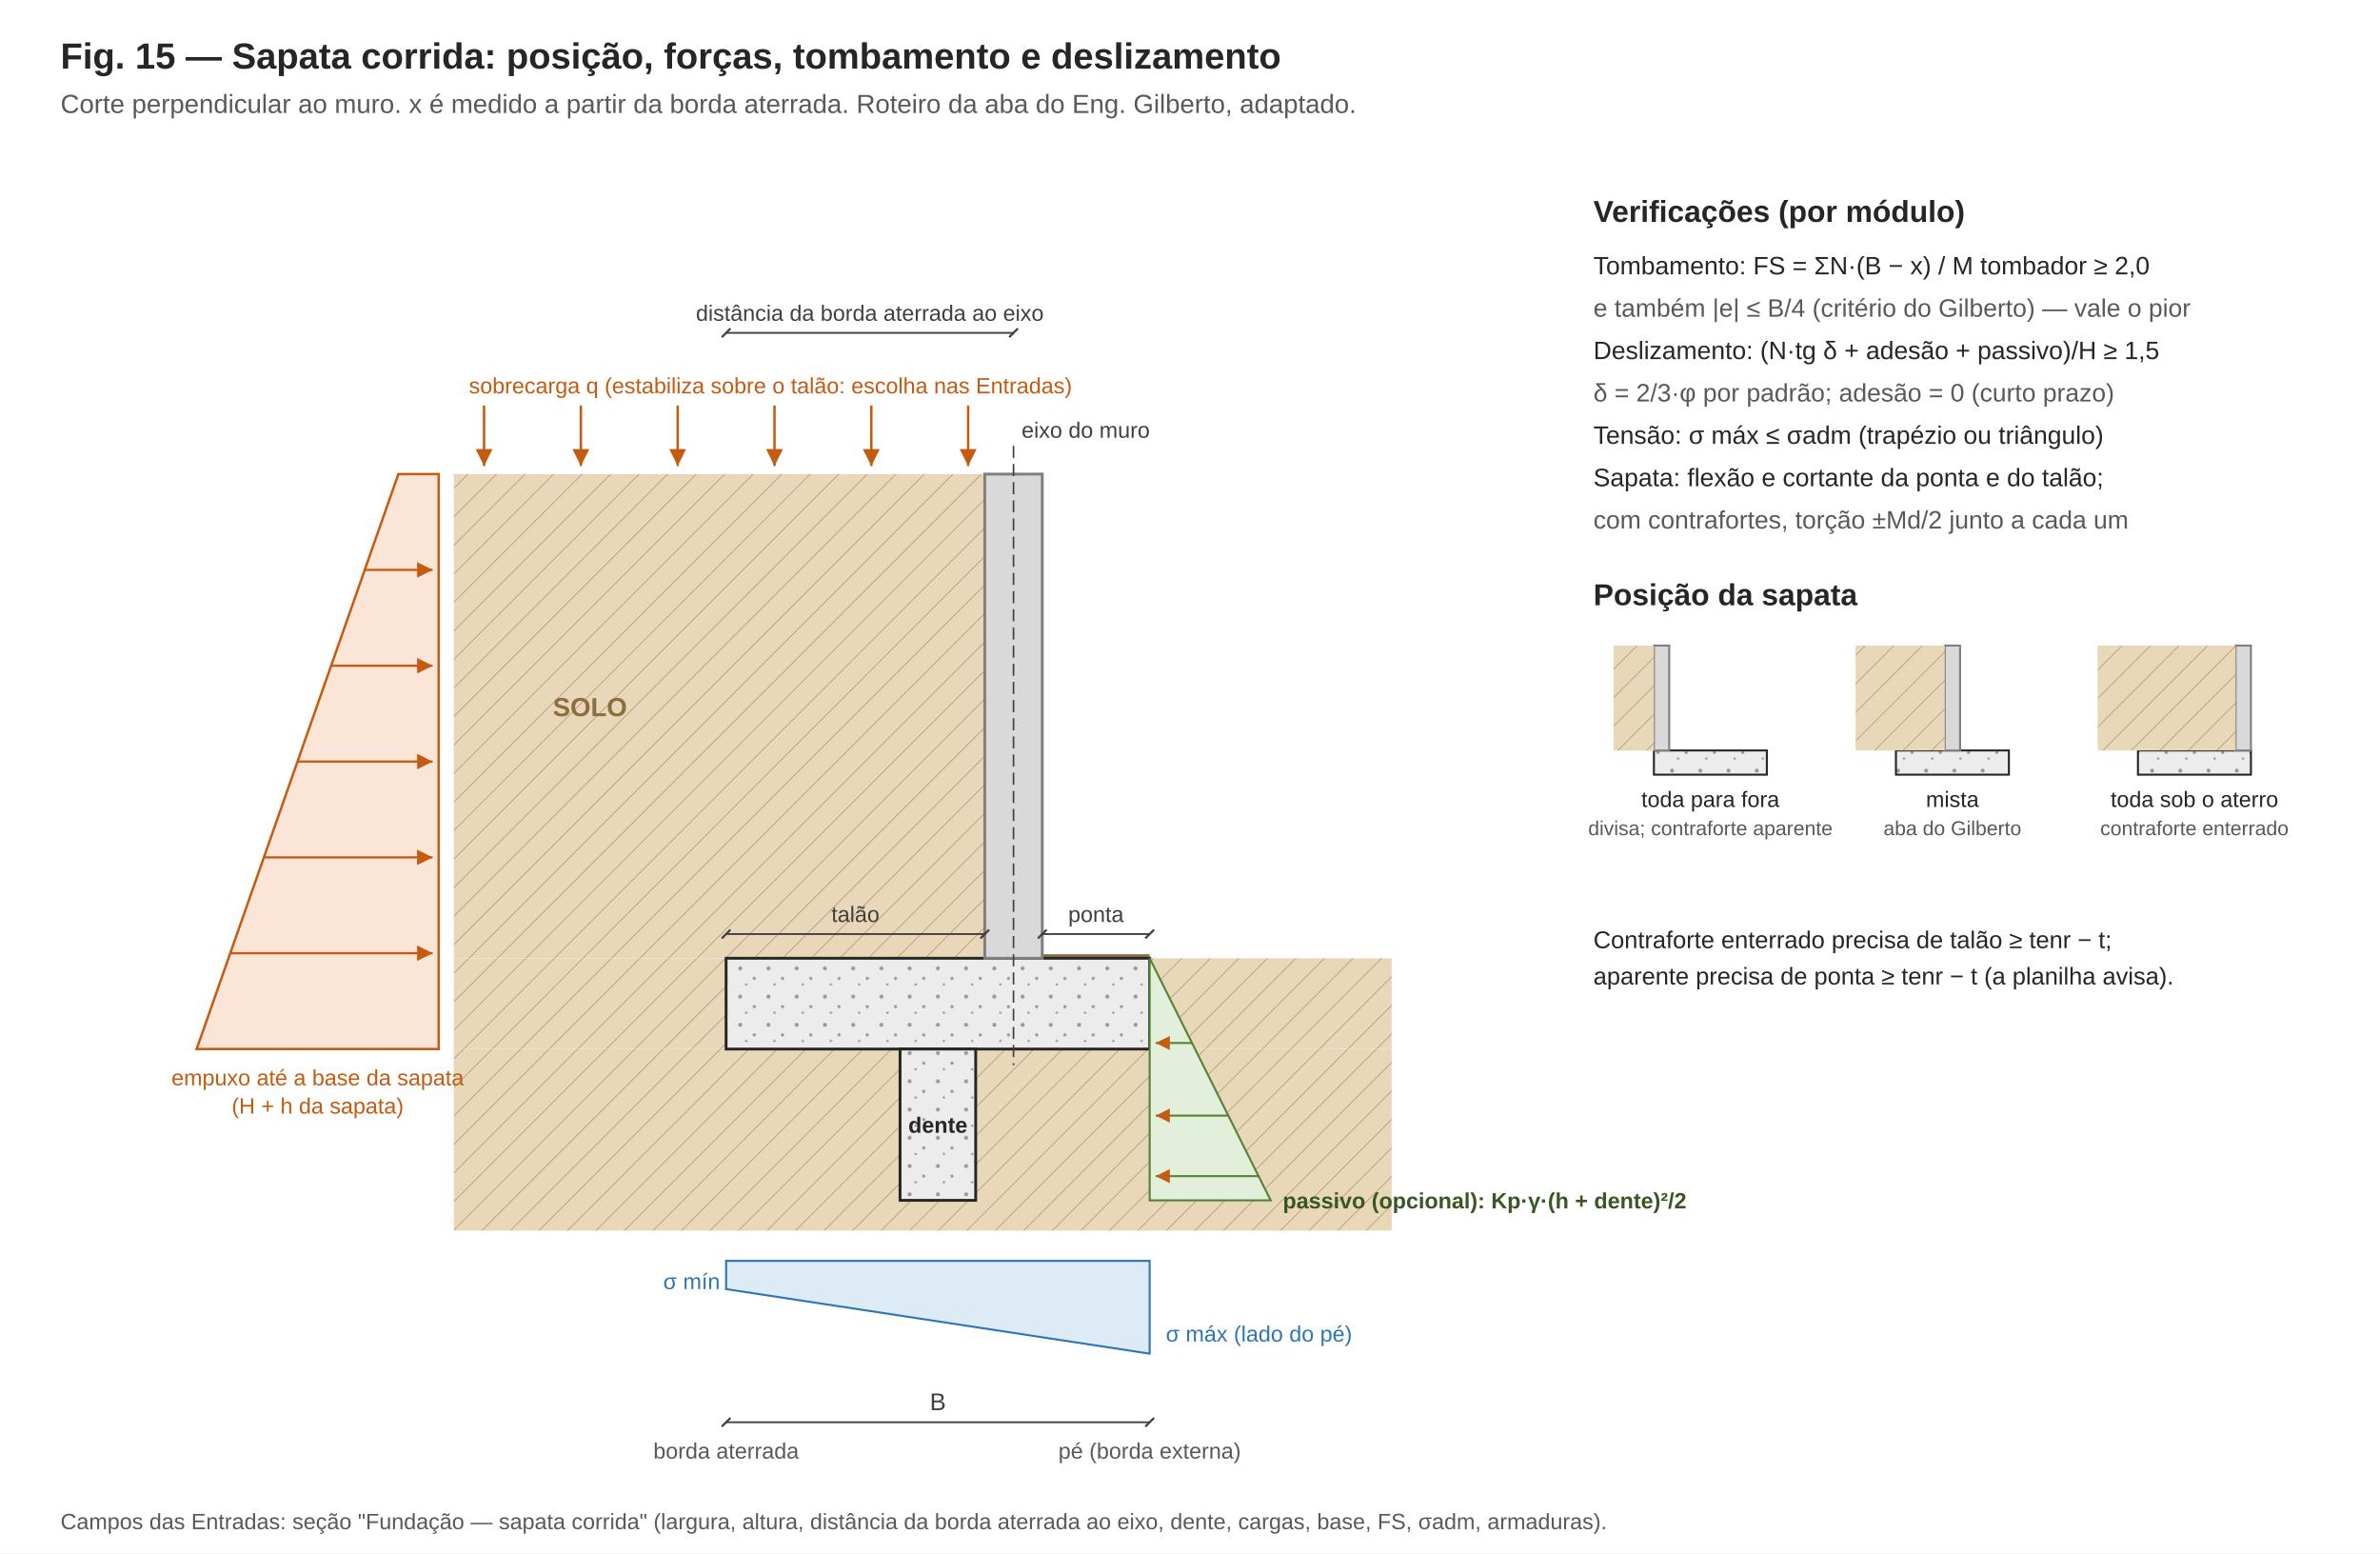
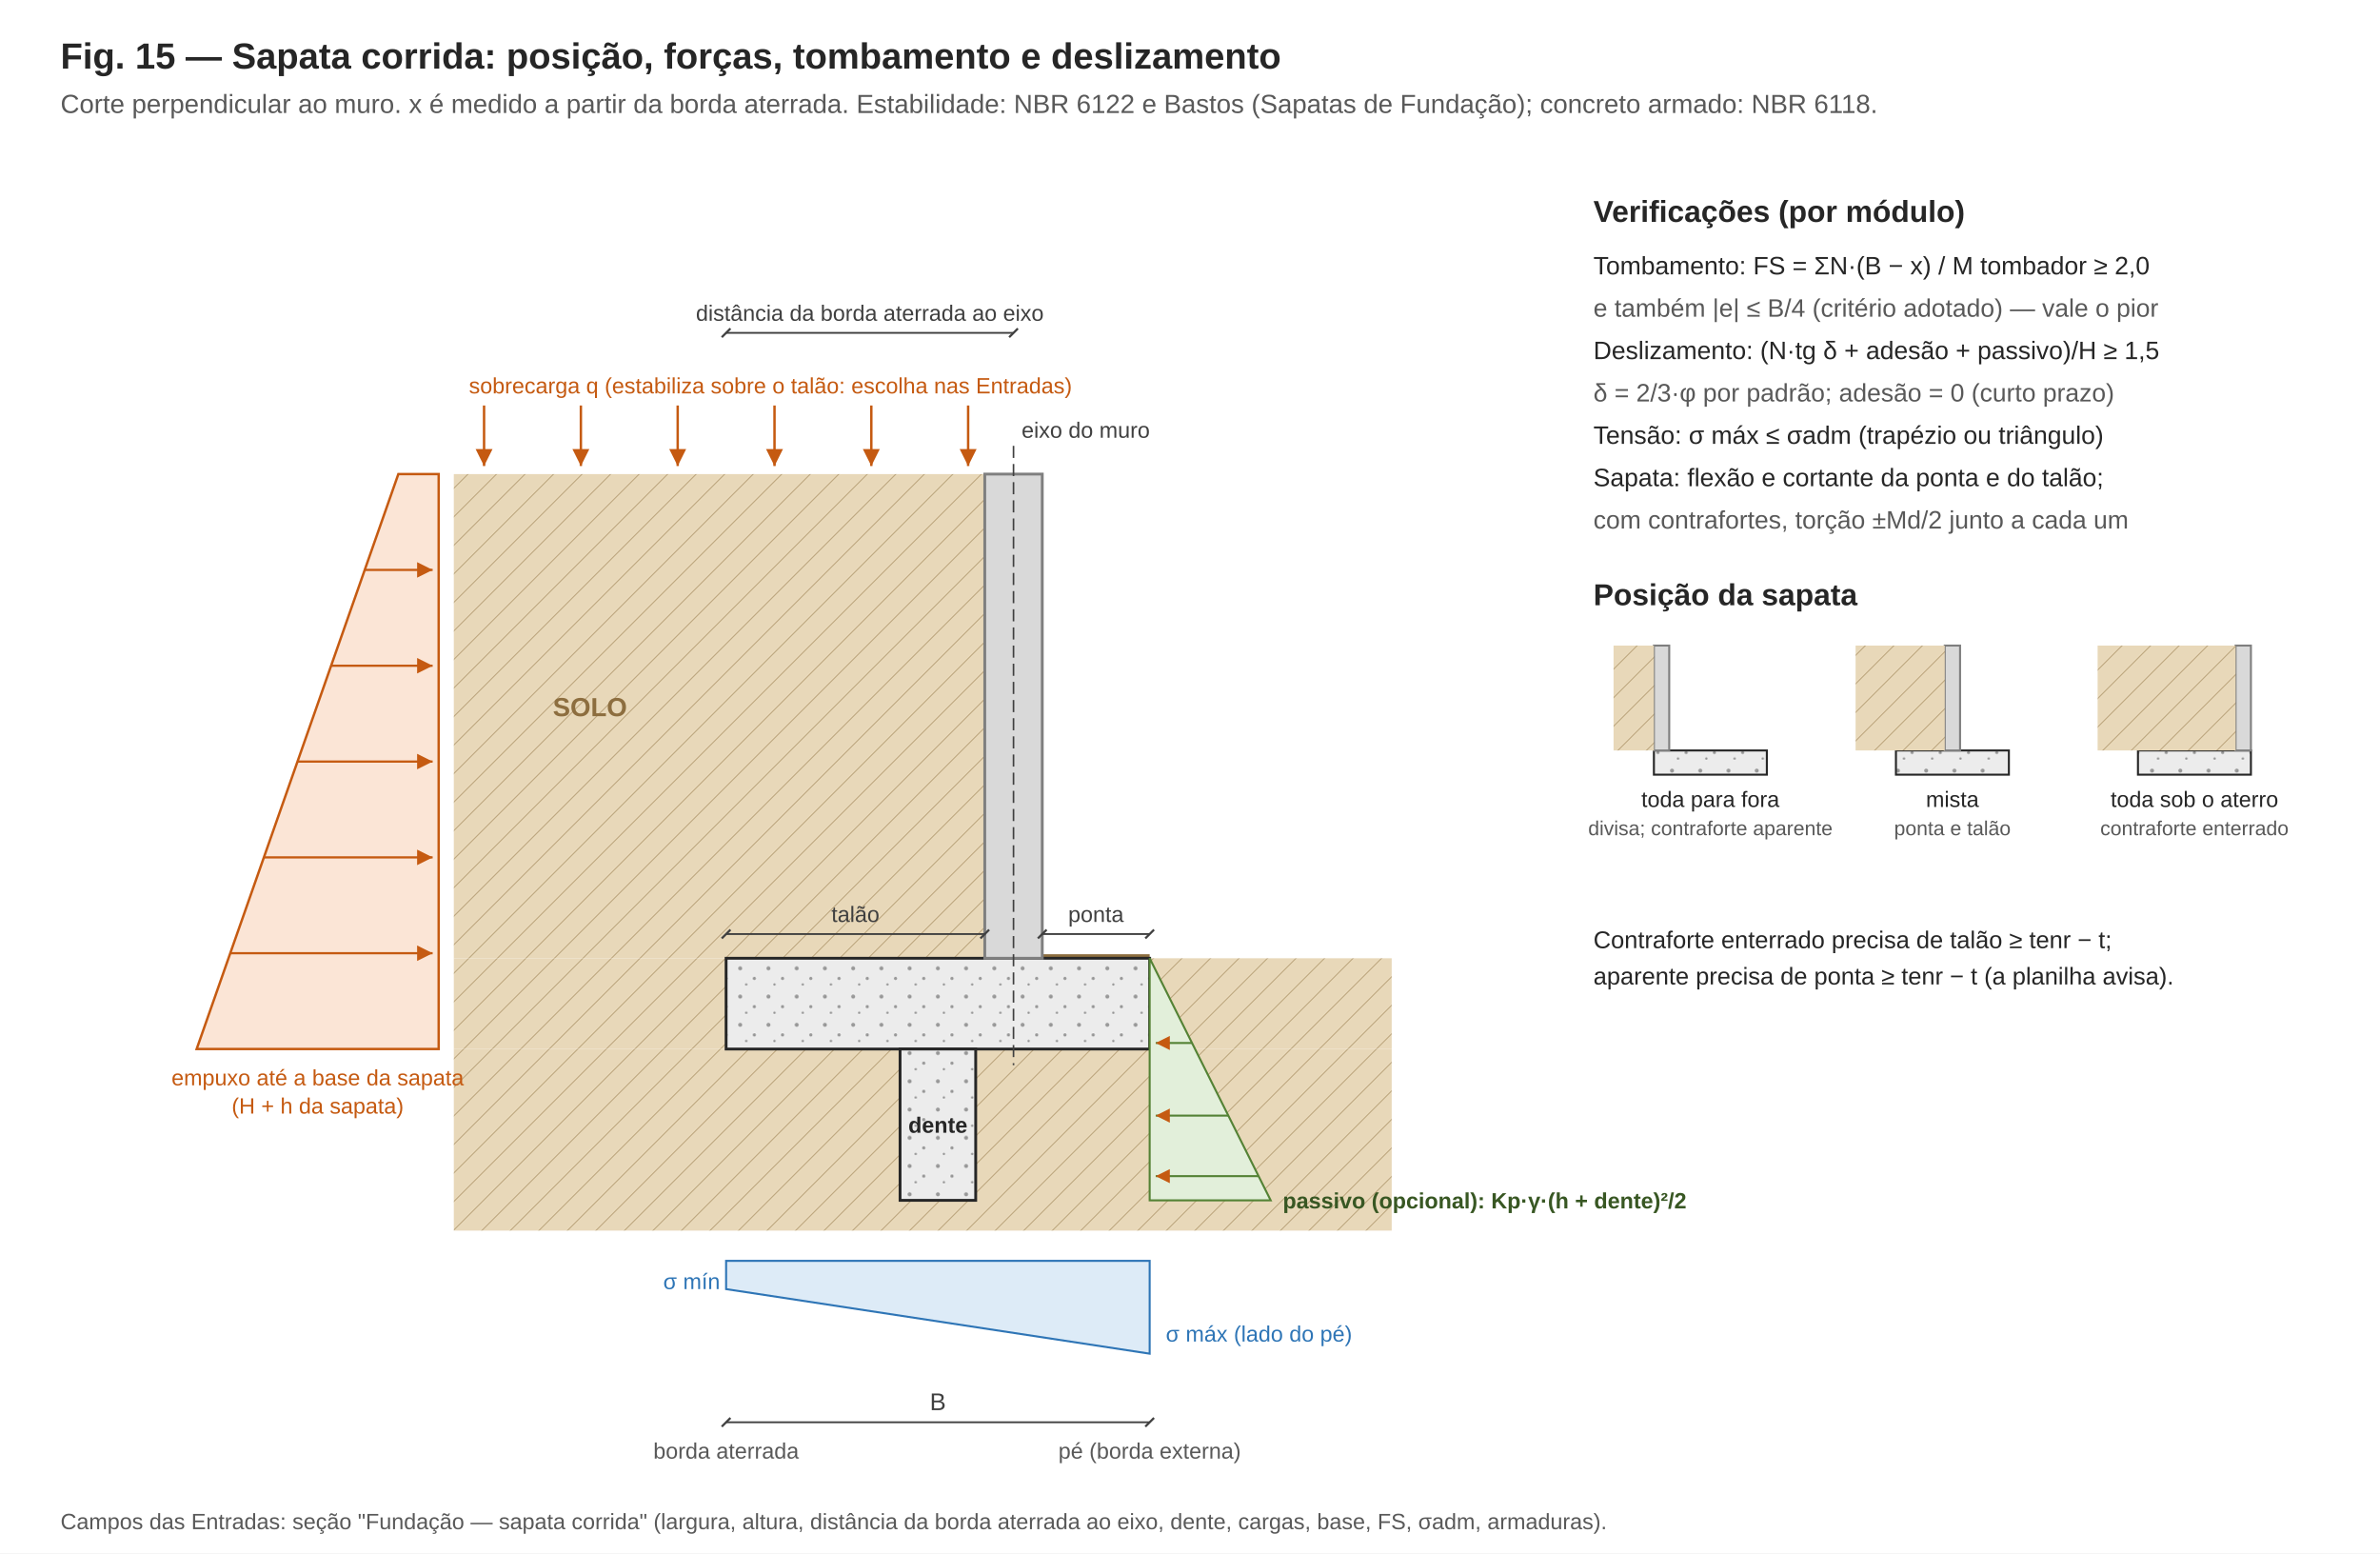
<svg xmlns="http://www.w3.org/2000/svg" width="1180" height="770" viewBox="0 0 1180 770">
  <defs>
    <marker id="arr" viewBox="0 0 10 10" refX="10" refY="5" markerWidth="7" markerHeight="7" orient="auto-start-reverse">
      <path d="M0,0 L10,5 L0,10 z" fill="#404040" />
    </marker>
    <marker id="arrL" viewBox="0 0 10 10" refX="10" refY="5" markerWidth="7" markerHeight="7" orient="auto-start-reverse">
      <path d="M0,0 L10,5 L0,10 z" fill="#c55a11" />
    </marker>
    <marker id="tick" viewBox="0 0 10 10" refX="5" refY="5" markerWidth="8" markerHeight="8" orient="auto">
      <path d="M2,8 L8,2" stroke="#404040" stroke-width="1.5" />
    </marker>
    <pattern id="soilh" patternUnits="userSpaceOnUse" width="10" height="10" patternTransform="rotate(45)">
      <rect width="10" height="10" fill="#e8d8b9" />
      <line x1="0" y1="0" x2="0" y2="10" stroke="#8d6e3f" stroke-width="1" opacity="0.45" />
    </pattern>
    <pattern id="conc" patternUnits="userSpaceOnUse" width="14" height="14">
      <rect width="14" height="14" fill="#ececec" />
      <circle cx="3" cy="4" r="1" fill="#9a9a9a" />
      <circle cx="10" cy="9" r="0.8" fill="#9a9a9a" />
      <circle cx="6" cy="12" r="0.6" fill="#9a9a9a" />
    </pattern>
  </defs>
  <rect width="1180" height="770" fill="#ffffff" />
  <text x="30.00" y="34.00" font-size="18" text-anchor="start" fill="#262626" font-weight="bold" style="font-family:Arial,'DejaVu Sans',sans-serif;">Fig. 15 — Sapata corrida: posição, forças, tombamento e deslizamento</text>
-   <text x="30.00" y="56.00" font-size="13" text-anchor="start" fill="#595959" font-weight="normal" style="font-family:Arial,'DejaVu Sans',sans-serif;">Corte perpendicular ao muro. x é medido a partir da borda aterrada. Roteiro da aba do Eng. Gilberto, adaptado.</text>
+   <text x="30.00" y="56.00" font-size="13" text-anchor="start" fill="#595959" font-weight="normal" style="font-family:Arial,'DejaVu Sans',sans-serif;">Corte perpendicular ao muro. x é medido a partir da borda aterrada. Estabilidade: NBR 6122 e Bastos (Sapatas de Fundação); concreto armado: NBR 6118.</text>
  <rect x="225.00" y="235.00" width="263.25" height="240.00" fill="url(#soilh)" stroke="none" stroke-width="1.2" />
  <rect x="225.00" y="475.00" width="135.00" height="45.00" fill="url(#soilh)" stroke="none" stroke-width="1.2" />
  <rect x="225.00" y="520.00" width="465.00" height="90.00" fill="url(#soilh)" stroke="none" stroke-width="1.2" />
  <text x="292.50" y="355.00" font-size="13" text-anchor="middle" fill="#8d6e3f" font-weight="bold" style="font-family:Arial,'DejaVu Sans',sans-serif;">SOLO</text>
  <rect x="570.00" y="475.00" width="120.00" height="45.00" fill="url(#soilh)" stroke="none" stroke-width="1.2" />
  <rect x="516.75" y="473.00" width="53.25" height="2.00" fill="#8d6e3f" stroke="none" stroke-width="1.2" />
  <rect x="360.00" y="475.00" width="210.00" height="45.00" fill="url(#conc)" stroke="#262626" stroke-width="1.4" />
  <rect x="446.25" y="520.00" width="37.50" height="75.00" fill="url(#conc)" stroke="#262626" stroke-width="1.4" />
  <text x="465.00" y="561.50" font-size="11" text-anchor="middle" fill="#262626" font-weight="bold" style="font-family:Arial,'DejaVu Sans',sans-serif;">dente</text>
  <rect x="488.25" y="235.00" width="28.50" height="240.00" fill="#d9d9d9" stroke="#7f7f7f" stroke-width="1.4" />
  <line x1="502.50" y1="221.00" x2="502.50" y2="528.00" stroke="#404040" stroke-width="0.8" stroke-dasharray="6,3" />
  <text x="506.50" y="217.00" font-size="11" text-anchor="start" fill="#404040" font-weight="normal" style="font-family:Arial,'DejaVu Sans',sans-serif;">eixo do muro</text>
  <line x1="240.00" y1="201.00" x2="240.00" y2="231.00" stroke="#c55a11" stroke-width="1.2" marker-end="url(#arrL)" />
  <line x1="288.00" y1="201.00" x2="288.00" y2="231.00" stroke="#c55a11" stroke-width="1.2" marker-end="url(#arrL)" />
  <line x1="336.00" y1="201.00" x2="336.00" y2="231.00" stroke="#c55a11" stroke-width="1.2" marker-end="url(#arrL)" />
  <line x1="384.00" y1="201.00" x2="384.00" y2="231.00" stroke="#c55a11" stroke-width="1.2" marker-end="url(#arrL)" />
  <line x1="432.00" y1="201.00" x2="432.00" y2="231.00" stroke="#c55a11" stroke-width="1.2" marker-end="url(#arrL)" />
  <line x1="480.00" y1="201.00" x2="480.00" y2="231.00" stroke="#c55a11" stroke-width="1.2" marker-end="url(#arrL)" />
  <text x="232.50" y="195.00" font-size="11" text-anchor="start" fill="#c55a11" font-weight="normal" style="font-family:Arial,'DejaVu Sans',sans-serif;">sobrecarga q (estabiliza sobre o talão: escolha nas Entradas)</text>
  <polygon points="217.50,235.00 197.50,235.00 97.50,520.00 217.50,520.00" fill="#fbe5d6" stroke="#c55a11" stroke-width="1.2" />
  <line x1="114.17" y1="472.50" x2="214.50" y2="472.50" stroke="#c55a11" stroke-width="1.1" marker-end="url(#arrL)" />
  <line x1="130.83" y1="425.00" x2="214.50" y2="425.00" stroke="#c55a11" stroke-width="1.1" marker-end="url(#arrL)" />
  <line x1="147.50" y1="377.50" x2="214.50" y2="377.50" stroke="#c55a11" stroke-width="1.1" marker-end="url(#arrL)" />
  <line x1="164.17" y1="330.00" x2="214.50" y2="330.00" stroke="#c55a11" stroke-width="1.1" marker-end="url(#arrL)" />
  <line x1="180.83" y1="282.50" x2="214.50" y2="282.50" stroke="#c55a11" stroke-width="1.1" marker-end="url(#arrL)" />
  <text x="157.50" y="538.00" font-size="11" text-anchor="middle" fill="#c55a11" font-weight="normal" style="font-family:Arial,'DejaVu Sans',sans-serif;">empuxo até a base da sapata</text>
  <text x="157.50" y="552.00" font-size="11" text-anchor="middle" fill="#c55a11" font-weight="normal" style="font-family:Arial,'DejaVu Sans',sans-serif;">(H + h da sapata)</text>
  <polygon points="570.00,475.00 570.00,595.00 630.00,595.00" fill="#e2efda" stroke="#548235" stroke-width="1.0" />
  <line x1="591.00" y1="517.00" x2="573.00" y2="517.00" stroke="#548235" stroke-width="1.0" marker-end="url(#arrL)" />
  <line x1="609.00" y1="553.00" x2="573.00" y2="553.00" stroke="#548235" stroke-width="1.0" marker-end="url(#arrL)" />
  <line x1="624.00" y1="583.00" x2="573.00" y2="583.00" stroke="#548235" stroke-width="1.0" marker-end="url(#arrL)" />
  <text x="636.00" y="599.00" font-size="11" text-anchor="start" fill="#385723" font-weight="bold" style="font-family:Arial,'DejaVu Sans',sans-serif;">passivo (opcional): Kp·γ·(h + dente)²/2</text>
  <polygon points="360.00,625.00 570.00,625.00 570.00,671.00 360.00,639.00" fill="#ddebf7" stroke="#2e75b6" stroke-width="1.0" />
  <text x="578.00" y="665.00" font-size="11" text-anchor="start" fill="#2e75b6" font-weight="normal" style="font-family:Arial,'DejaVu Sans',sans-serif;">σ máx (lado do pé)</text>
  <text x="357.00" y="639.00" font-size="11" text-anchor="end" fill="#2e75b6" font-weight="normal" style="font-family:Arial,'DejaVu Sans',sans-serif;">σ mín</text>
  <line x1="360.00" y1="165.00" x2="502.50" y2="165.00" stroke="#404040" stroke-width="0.9" marker-start="url(#tick)" marker-end="url(#tick)" />
  <text x="431.25" y="159.00" font-size="11" text-anchor="middle" fill="#404040" font-weight="normal" style="font-family:Arial,'DejaVu Sans',sans-serif;">distância da borda aterrada ao eixo</text>
  <line x1="360.00" y1="705.00" x2="570.00" y2="705.00" stroke="#404040" stroke-width="0.9" marker-start="url(#tick)" marker-end="url(#tick)" />
  <text x="465.00" y="699.00" font-size="12" text-anchor="middle" fill="#404040" font-weight="normal" style="font-family:Arial,'DejaVu Sans',sans-serif;">B</text>
  <line x1="360.00" y1="463.00" x2="488.25" y2="463.00" stroke="#404040" stroke-width="0.9" marker-start="url(#tick)" marker-end="url(#tick)" />
  <text x="424.12" y="457.00" font-size="11" text-anchor="middle" fill="#404040" font-weight="normal" style="font-family:Arial,'DejaVu Sans',sans-serif;">talão</text>
  <line x1="516.75" y1="463.00" x2="570.00" y2="463.00" stroke="#404040" stroke-width="0.9" marker-start="url(#tick)" marker-end="url(#tick)" />
  <text x="543.38" y="457.00" font-size="11" text-anchor="middle" fill="#404040" font-weight="normal" style="font-family:Arial,'DejaVu Sans',sans-serif;">ponta</text>
  <text x="360.00" y="723.00" font-size="11" text-anchor="middle" fill="#595959" font-weight="normal" style="font-family:Arial,'DejaVu Sans',sans-serif;">borda aterrada</text>
  <text x="570.00" y="723.00" font-size="11" text-anchor="middle" fill="#595959" font-weight="normal" style="font-family:Arial,'DejaVu Sans',sans-serif;">pé (borda externa)</text>
  <text x="790.00" y="110.00" font-size="15" text-anchor="start" fill="#262626" font-weight="bold" style="font-family:Arial,'DejaVu Sans',sans-serif;">Verificações (por módulo)</text>
  <text x="790.00" y="136.00" font-size="12.5" text-anchor="start" fill="#262626" font-weight="normal" style="font-family:Arial,'DejaVu Sans',sans-serif;">Tombamento: FS = ΣN·(B − x) / M tombador ≥ 2,0</text>
-   <text x="790.00" y="157.00" font-size="12.5" text-anchor="start" fill="#595959" font-weight="normal" style="font-family:Arial,'DejaVu Sans',sans-serif;">   e também |e| ≤ B/4 (critério do Gilberto) — vale o pior</text>
+   <text x="790.00" y="157.00" font-size="12.5" text-anchor="start" fill="#595959" font-weight="normal" style="font-family:Arial,'DejaVu Sans',sans-serif;">   e também |e| ≤ B/4 (critério adotado) — vale o pior</text>
  <text x="790.00" y="178.00" font-size="12.5" text-anchor="start" fill="#262626" font-weight="normal" style="font-family:Arial,'DejaVu Sans',sans-serif;">Deslizamento: (N·tg δ + adesão + passivo)/H ≥ 1,5</text>
  <text x="790.00" y="199.00" font-size="12.5" text-anchor="start" fill="#595959" font-weight="normal" style="font-family:Arial,'DejaVu Sans',sans-serif;">   δ = 2/3·φ por padrão; adesão = 0 (curto prazo)</text>
  <text x="790.00" y="220.00" font-size="12.5" text-anchor="start" fill="#262626" font-weight="normal" style="font-family:Arial,'DejaVu Sans',sans-serif;">Tensão: σ máx ≤ σadm (trapézio ou triângulo)</text>
  <text x="790.00" y="241.00" font-size="12.5" text-anchor="start" fill="#262626" font-weight="normal" style="font-family:Arial,'DejaVu Sans',sans-serif;">Sapata: flexão e cortante da ponta e do talão;</text>
  <text x="790.00" y="262.00" font-size="12.5" text-anchor="start" fill="#595959" font-weight="normal" style="font-family:Arial,'DejaVu Sans',sans-serif;">   com contrafortes, torção ±Md/2 junto a cada um</text>
  <text x="790.00" y="300.00" font-size="15" text-anchor="start" fill="#262626" font-weight="bold" style="font-family:Arial,'DejaVu Sans',sans-serif;">Posição da sapata</text>
  <rect x="820.00" y="372.00" width="56.00" height="12.00" fill="url(#conc)" stroke="#262626" stroke-width="1" />
  <rect x="820.00" y="320.00" width="7.60" height="52.00" fill="#d9d9d9" stroke="#7f7f7f" stroke-width="1" />
  <rect x="800.00" y="320.00" width="20.00" height="52.00" fill="url(#soilh)" stroke="none" stroke-width="1.2" />
  <text x="848.00" y="400.00" font-size="11" text-anchor="middle" fill="#262626" font-weight="normal" style="font-family:Arial,'DejaVu Sans',sans-serif;">toda para fora</text>
  <text x="848.00" y="414.00" font-size="10" text-anchor="middle" fill="#595959" font-weight="normal" style="font-family:Arial,'DejaVu Sans',sans-serif;">divisa; contraforte aparente</text>
  <rect x="940.00" y="372.00" width="56.00" height="12.00" fill="url(#conc)" stroke="#262626" stroke-width="1" />
  <rect x="964.20" y="320.00" width="7.60" height="52.00" fill="#d9d9d9" stroke="#7f7f7f" stroke-width="1" />
  <rect x="920.00" y="320.00" width="44.20" height="52.00" fill="url(#soilh)" stroke="none" stroke-width="1.2" />
  <text x="968.00" y="400.00" font-size="11" text-anchor="middle" fill="#262626" font-weight="normal" style="font-family:Arial,'DejaVu Sans',sans-serif;">mista</text>
-   <text x="968.00" y="414.00" font-size="10" text-anchor="middle" fill="#595959" font-weight="normal" style="font-family:Arial,'DejaVu Sans',sans-serif;">aba do Gilberto</text>
+   <text x="968.00" y="414.00" font-size="10" text-anchor="middle" fill="#595959" font-weight="normal" style="font-family:Arial,'DejaVu Sans',sans-serif;">ponta e talão</text>
  <rect x="1060.00" y="372.00" width="56.00" height="12.00" fill="url(#conc)" stroke="#262626" stroke-width="1" />
  <rect x="1108.40" y="320.00" width="7.60" height="52.00" fill="#d9d9d9" stroke="#7f7f7f" stroke-width="1" />
  <rect x="1040.00" y="320.00" width="68.40" height="52.00" fill="url(#soilh)" stroke="none" stroke-width="1.2" />
  <text x="1088.00" y="400.00" font-size="11" text-anchor="middle" fill="#262626" font-weight="normal" style="font-family:Arial,'DejaVu Sans',sans-serif;">toda sob o aterro</text>
  <text x="1088.00" y="414.00" font-size="10" text-anchor="middle" fill="#595959" font-weight="normal" style="font-family:Arial,'DejaVu Sans',sans-serif;">contraforte enterrado</text>
  <text x="790.00" y="470.00" font-size="12" text-anchor="start" fill="#262626" font-weight="normal" style="font-family:Arial,'DejaVu Sans',sans-serif;">Contraforte enterrado precisa de talão ≥ tenr − t;</text>
  <text x="790.00" y="488.00" font-size="12" text-anchor="start" fill="#262626" font-weight="normal" style="font-family:Arial,'DejaVu Sans',sans-serif;">aparente precisa de ponta ≥ tenr − t (a planilha avisa).</text>
  <text x="30.00" y="758.00" font-size="11" text-anchor="start" fill="#595959" font-weight="normal" style="font-family:Arial,'DejaVu Sans',sans-serif;">Campos das Entradas: seção "Fundação — sapata corrida" (largura, altura, distância da borda aterrada ao eixo, dente, cargas, base, FS, σadm, armaduras).</text>
</svg>
